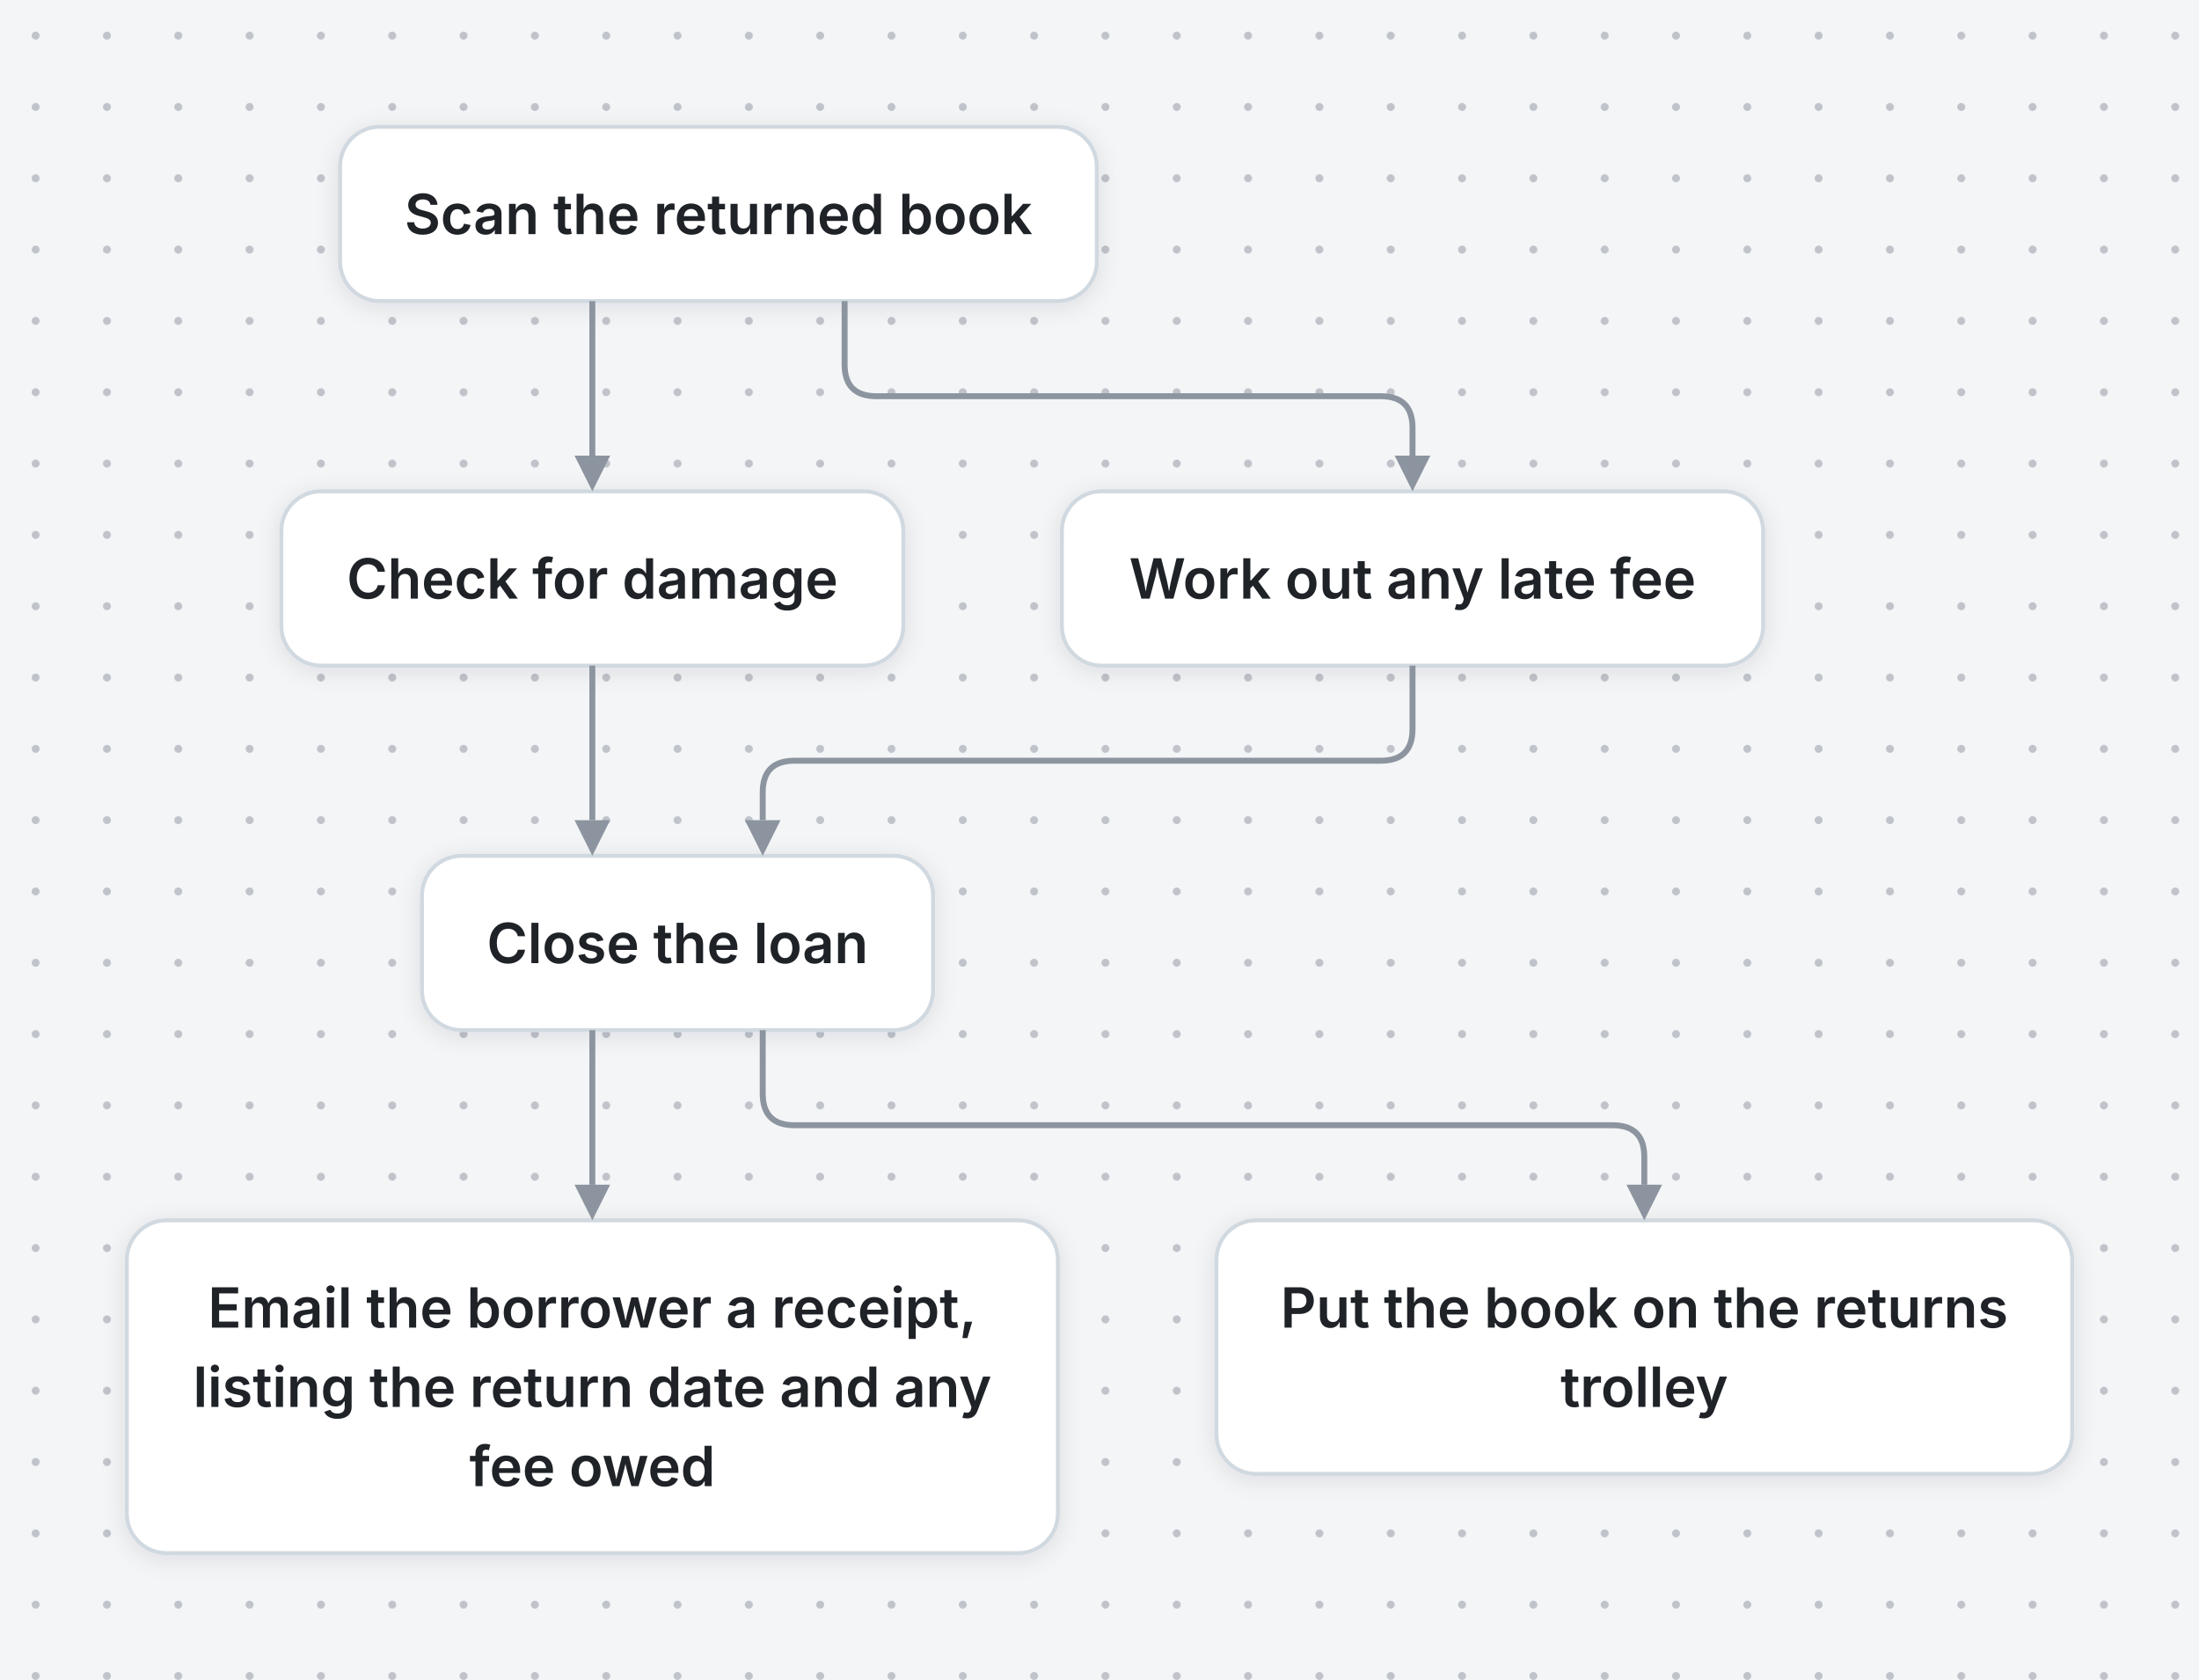
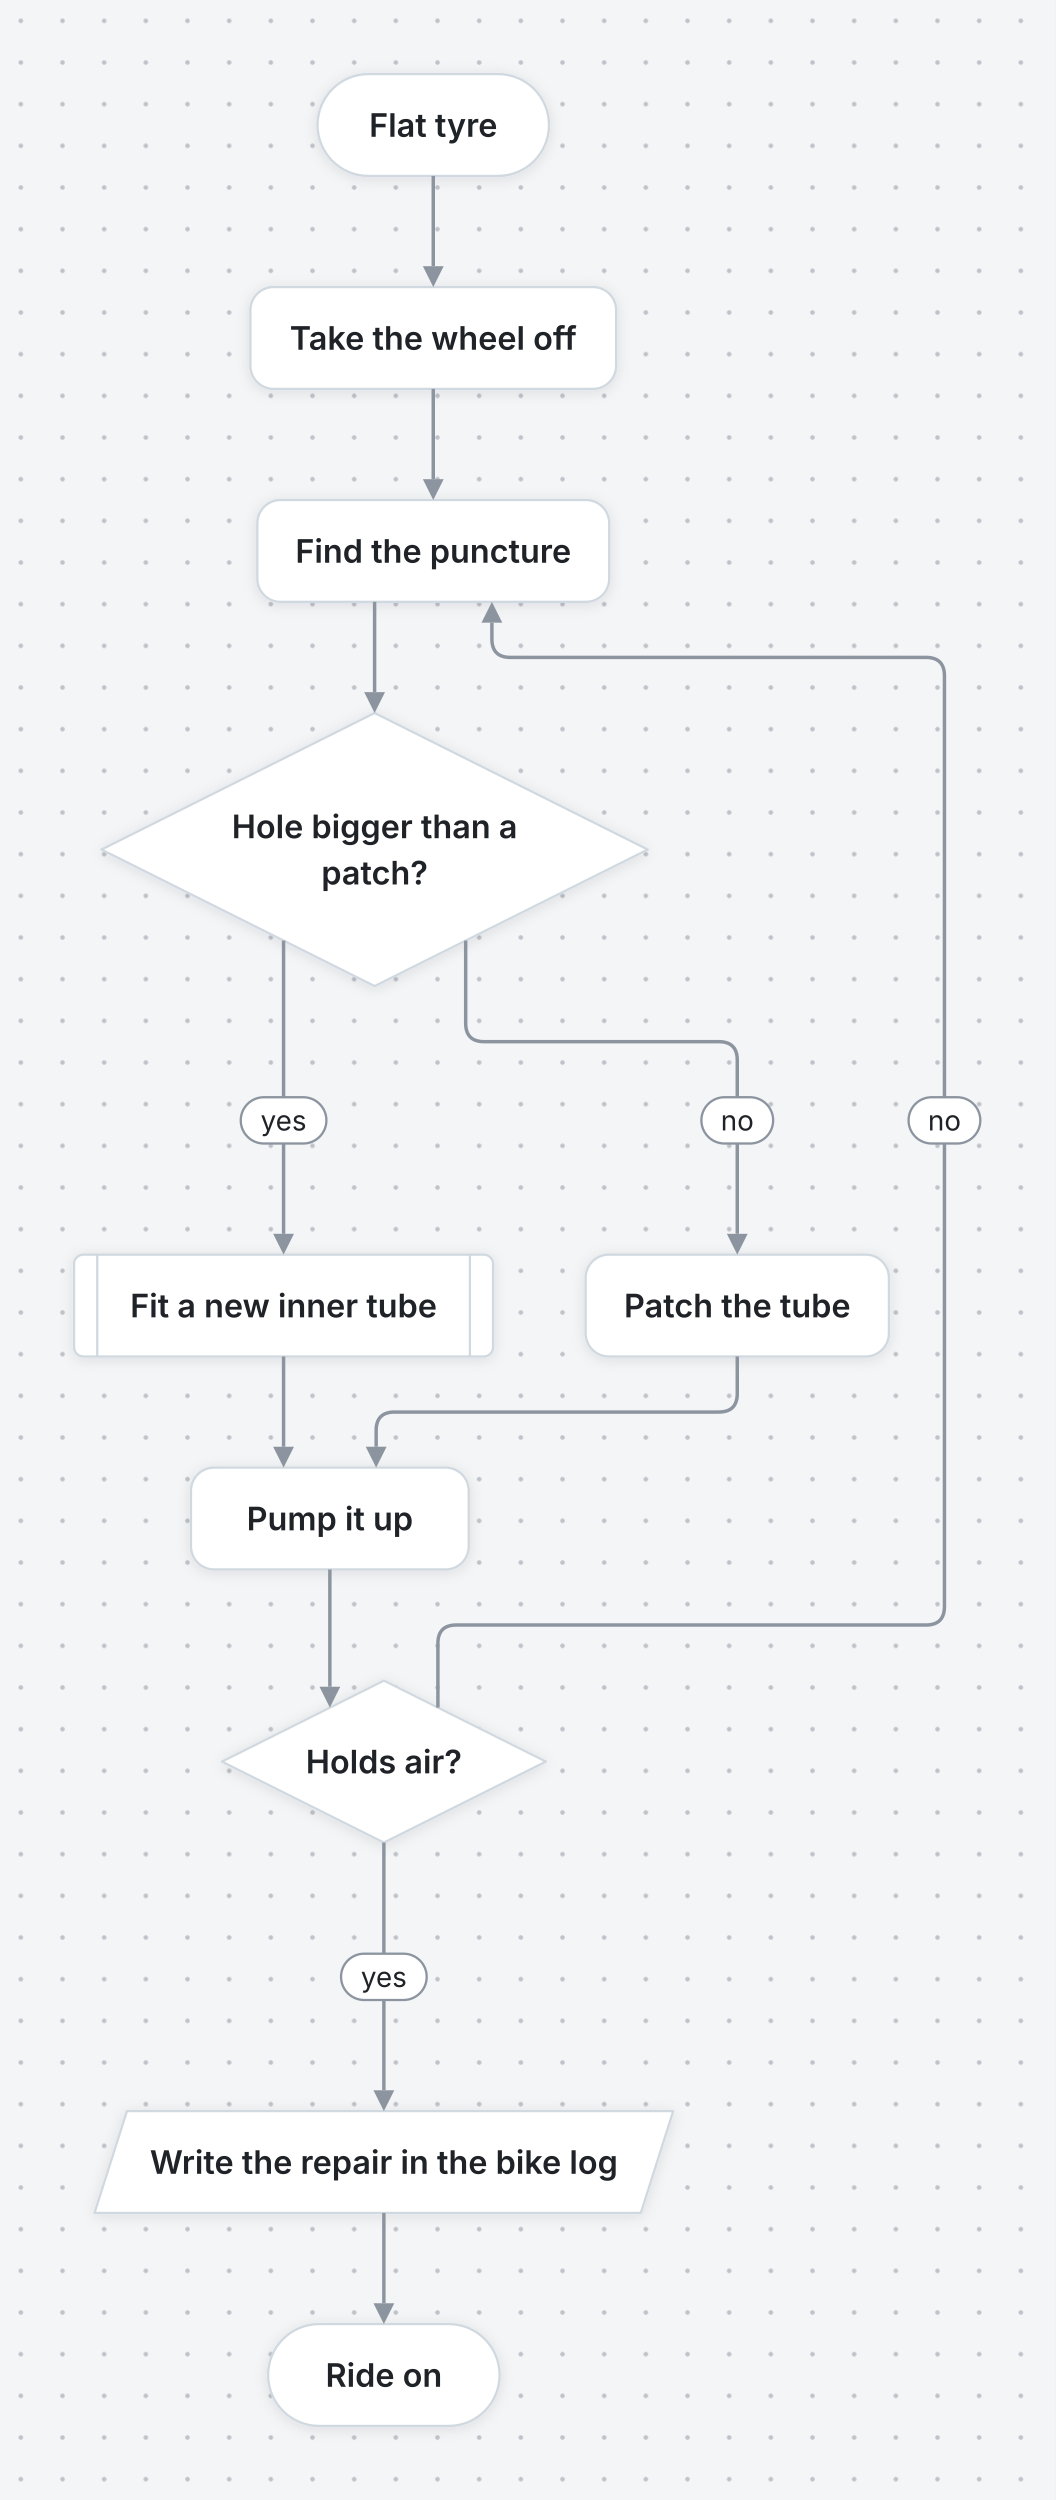
- <svg xmlns="http://www.w3.org/2000/svg" width="555" height="424" viewBox="0 0 555 424">
+ <svg xmlns="http://www.w3.org/2000/svg" width="456" height="1080" viewBox="0 0 456 1080">
  <defs>
    <pattern id="structa-grid-light" width="18" height="18" patternUnits="userSpaceOnUse">
      <circle cx="9" cy="9" r="1" fill="#8c959f" fill-opacity="0.5" />
    </pattern>
    <filter id="structa-shadow-light" x="-20%" y="-30%" width="140%" height="170%">
      <feDropShadow dx="0" dy="1" stdDeviation="3" flood-color="#1f2328" flood-opacity="0.1" />
    </filter>
  </defs>
-   <rect width="555" height="424" fill="#f4f5f7" />
-   <rect width="555" height="424" fill="url(#structa-grid-light)" />
-   <g class="card" data-id="scan" data-kind="step">
-     <rect x="85.83" y="32" width="191" height="44" rx="10" fill="#ffffff" stroke="#d1d9e0" stroke-width="1" filter="url(#structa-shadow-light)" />
-     <text x="181.33" y="59.09" font-family="Structa Inter, Inter, sans-serif" font-size="14" font-weight="600" fill="#1f2328" text-anchor="middle">Scan the returned book</text>
+   <rect width="456" height="1080" fill="#f4f5f7" />
+   <rect width="456" height="1080" fill="url(#structa-grid-light)" />
+   <g class="card" data-id="flat" data-kind="start">
+     <rect class="outline" x="137.17" y="32" width="100" height="44" rx="22" fill="#ffffff" stroke="#d1d9e0" stroke-width="1" filter="url(#structa-shadow-light)" />
+     <text x="187.17" y="59.09" font-family="Structa Inter, Inter, sans-serif" font-size="14" font-weight="600" fill="#1f2328" text-anchor="middle">Flat tyre</text>
  </g>
-   <g class="card" data-id="inspect" data-kind="step">
-     <rect x="71" y="124" width="157" height="44" rx="10" fill="#ffffff" stroke="#d1d9e0" stroke-width="1" filter="url(#structa-shadow-light)" />
-     <text x="149.5" y="151.09" font-family="Structa Inter, Inter, sans-serif" font-size="14" font-weight="600" fill="#1f2328" text-anchor="middle">Check for damage</text>
+   <g class="card" data-id="wheel" data-kind="step">
+     <rect class="outline" x="108.17" y="124" width="158" height="44" rx="10" fill="#ffffff" stroke="#d1d9e0" stroke-width="1" filter="url(#structa-shadow-light)" />
+     <text x="187.17" y="151.09" font-family="Structa Inter, Inter, sans-serif" font-size="14" font-weight="600" fill="#1f2328" text-anchor="middle">Take the wheel off</text>
  </g>
-   <g class="card" data-id="fee" data-kind="step">
-     <rect x="268" y="124" width="177" height="44" rx="10" fill="#ffffff" stroke="#d1d9e0" stroke-width="1" filter="url(#structa-shadow-light)" />
-     <text x="356.5" y="151.09" font-family="Structa Inter, Inter, sans-serif" font-size="14" font-weight="600" fill="#1f2328" text-anchor="middle">Work out any late fee</text>
+   <g class="card" data-id="find" data-kind="step">
+     <rect class="outline" x="111.17" y="216" width="152" height="44" rx="10" fill="#ffffff" stroke="#d1d9e0" stroke-width="1" filter="url(#structa-shadow-light)" />
+     <text x="187.17" y="243.09" font-family="Structa Inter, Inter, sans-serif" font-size="14" font-weight="600" fill="#1f2328" text-anchor="middle">Find the puncture</text>
  </g>
-   <g class="card" data-id="close" data-kind="step">
-     <rect x="106.5" y="216" width="129" height="44" rx="10" fill="#ffffff" stroke="#d1d9e0" stroke-width="1" filter="url(#structa-shadow-light)" />
-     <text x="171" y="243.09" font-family="Structa Inter, Inter, sans-serif" font-size="14" font-weight="600" fill="#1f2328" text-anchor="middle">Close the loan</text>
+   <g class="card" data-id="big" data-kind="decision">
+     <path class="outline" d="M161.83 308 L279.83 367 L161.83 426 L43.83 367 Z" fill="#ffffff" stroke="#d1d9e0" stroke-width="1" filter="url(#structa-shadow-light)" stroke-linejoin="round" />
+     <text x="161.83" y="362.09" font-family="Structa Inter, Inter, sans-serif" font-size="14" font-weight="600" fill="#1f2328" text-anchor="middle">Hole bigger than a</text>
+     <text x="161.83" y="382.09" font-family="Structa Inter, Inter, sans-serif" font-size="14" font-weight="600" fill="#1f2328" text-anchor="middle">patch?</text>
  </g>
-   <g class="card" data-id="receipt" data-kind="step">
-     <rect x="32" y="308" width="235" height="84" rx="10" fill="#ffffff" stroke="#d1d9e0" stroke-width="1" filter="url(#structa-shadow-light)" />
-     <text x="149.5" y="335.09" font-family="Structa Inter, Inter, sans-serif" font-size="14" font-weight="600" fill="#1f2328" text-anchor="middle">Email the borrower a receipt,</text>
-     <text x="149.5" y="355.09" font-family="Structa Inter, Inter, sans-serif" font-size="14" font-weight="600" fill="#1f2328" text-anchor="middle">listing the return date and any</text>
-     <text x="149.5" y="375.09" font-family="Structa Inter, Inter, sans-serif" font-size="14" font-weight="600" fill="#1f2328" text-anchor="middle">fee owed</text>
+   <g class="card" data-id="tube" data-kind="subprocess">
+     <rect class="outline" x="32" y="542" width="181" height="44" rx="4" fill="#ffffff" stroke="#d1d9e0" stroke-width="1" filter="url(#structa-shadow-light)" />
+     <path class="marks" d="M42 542 L42 586 M203 542 L203 586" fill="none" stroke="#d1d9e0" stroke-width="1" />
+     <text x="122.5" y="569.09" font-family="Structa Inter, Inter, sans-serif" font-size="14" font-weight="600" fill="#1f2328" text-anchor="middle">Fit a new inner tube</text>
  </g>
-   <g class="card" data-id="trolley" data-kind="step">
-     <rect x="307" y="308" width="216" height="64" rx="10" fill="#ffffff" stroke="#d1d9e0" stroke-width="1" filter="url(#structa-shadow-light)" />
-     <text x="415" y="335.09" font-family="Structa Inter, Inter, sans-serif" font-size="14" font-weight="600" fill="#1f2328" text-anchor="middle">Put the book on the returns</text>
-     <text x="415" y="355.09" font-family="Structa Inter, Inter, sans-serif" font-size="14" font-weight="600" fill="#1f2328" text-anchor="middle">trolley</text>
+   <g class="card" data-id="patch" data-kind="step">
+     <rect class="outline" x="253" y="542" width="131" height="44" rx="10" fill="#ffffff" stroke="#d1d9e0" stroke-width="1" filter="url(#structa-shadow-light)" />
+     <text x="318.5" y="569.09" font-family="Structa Inter, Inter, sans-serif" font-size="14" font-weight="600" fill="#1f2328" text-anchor="middle">Patch the tube</text>
  </g>
-   <g class="line" data-id="edges[0]" data-kind="flow" data-from="scan" data-to="inspect">
-     <path d="M149.5 76 L149.5 115" fill="none" stroke="#8c959f" stroke-width="1.5" stroke-linejoin="round" />
-     <path d="M149.5 124 L145 115 L154 115 Z" fill="#8c959f" />
+   <g class="card" data-id="pump" data-kind="step">
+     <rect class="outline" x="82.5" y="634" width="120" height="44" rx="10" fill="#ffffff" stroke="#d1d9e0" stroke-width="1" filter="url(#structa-shadow-light)" />
+     <text x="142.5" y="661.09" font-family="Structa Inter, Inter, sans-serif" font-size="14" font-weight="600" fill="#1f2328" text-anchor="middle">Pump it up</text>
  </g>
-   <g class="line" data-id="edges[1]" data-kind="flow" data-from="scan" data-to="fee">
-     <path d="M213.17 76 L213.17 92 Q213.17 100 221.17 100 L348.5 100 Q356.5 100 356.5 108 L356.5 115" fill="none" stroke="#8c959f" stroke-width="1.5" stroke-linejoin="round" />
-     <path d="M356.5 124 L352 115 L361 115 Z" fill="#8c959f" />
+   <g class="card" data-id="holds" data-kind="decision">
+     <path class="outline" d="M165.83 726 L235.83 761 L165.83 796 L95.83 761 Z" fill="#ffffff" stroke="#d1d9e0" stroke-width="1" filter="url(#structa-shadow-light)" stroke-linejoin="round" />
+     <text x="165.83" y="766.09" font-family="Structa Inter, Inter, sans-serif" font-size="14" font-weight="600" fill="#1f2328" text-anchor="middle">Holds air?</text>
  </g>
-   <g class="line" data-id="edges[2]" data-kind="flow" data-from="inspect" data-to="close">
-     <path d="M149.5 168 L149.5 207" fill="none" stroke="#8c959f" stroke-width="1.5" stroke-linejoin="round" />
-     <path d="M149.5 216 L145 207 L154 207 Z" fill="#8c959f" />
+   <g class="card" data-id="log" data-kind="io">
+     <path class="outline" d="M54.83 912 L290.83 912 L276.83 956 L40.83 956 Z" fill="#ffffff" stroke="#d1d9e0" stroke-width="1" filter="url(#structa-shadow-light)" stroke-linejoin="round" />
+     <text x="165.83" y="939.09" font-family="Structa Inter, Inter, sans-serif" font-size="14" font-weight="600" fill="#1f2328" text-anchor="middle">Write the repair in the bike log</text>
  </g>
-   <g class="line" data-id="edges[3]" data-kind="flow" data-from="fee" data-to="close">
-     <path d="M356.5 168 L356.5 184 Q356.5 192 348.5 192 L200.5 192 Q192.5 192 192.5 200 L192.5 207" fill="none" stroke="#8c959f" stroke-width="1.5" stroke-linejoin="round" />
-     <path d="M192.5 216 L188 207 L197 207 Z" fill="#8c959f" />
+   <g class="card" data-id="ride" data-kind="end">
+     <rect class="outline" x="115.83" y="1004" width="100" height="44" rx="22" fill="#ffffff" stroke="#d1d9e0" stroke-width="1" filter="url(#structa-shadow-light)" />
+     <text x="165.83" y="1031.09" font-family="Structa Inter, Inter, sans-serif" font-size="14" font-weight="600" fill="#1f2328" text-anchor="middle">Ride on</text>
  </g>
-   <g class="line" data-id="edges[4]" data-kind="flow" data-from="close" data-to="receipt">
-     <path d="M149.5 260 L149.5 299" fill="none" stroke="#8c959f" stroke-width="1.5" stroke-linejoin="round" />
-     <path d="M149.5 308 L145 299 L154 299 Z" fill="#8c959f" />
+   <g class="line" data-id="edges[0]" data-kind="flow" data-from="flat" data-to="wheel">
+     <path d="M187.17 76 L187.17 115" fill="none" stroke="#8c959f" stroke-width="1.5" stroke-linejoin="round" />
+     <path d="M187.17 124 L182.67 115 L191.67 115 Z" fill="#8c959f" />
  </g>
-   <g class="line" data-id="edges[5]" data-kind="flow" data-from="close" data-to="trolley">
-     <path d="M192.5 260 L192.5 276 Q192.5 284 200.5 284 L407 284 Q415 284 415 292 L415 299" fill="none" stroke="#8c959f" stroke-width="1.5" stroke-linejoin="round" />
-     <path d="M415 308 L410.5 299 L419.5 299 Z" fill="#8c959f" />
+   <g class="line" data-id="edges[1]" data-kind="flow" data-from="wheel" data-to="find">
+     <path d="M187.17 168 L187.17 207" fill="none" stroke="#8c959f" stroke-width="1.5" stroke-linejoin="round" />
+     <path d="M187.17 216 L182.67 207 L191.67 207 Z" fill="#8c959f" />
+   </g>
+   <g class="line" data-id="edges[2]" data-kind="flow" data-from="find" data-to="big">
+     <path d="M161.83 260 L161.83 299" fill="none" stroke="#8c959f" stroke-width="1.5" stroke-linejoin="round" />
+     <path d="M161.83 308 L157.33 299 L166.33 299 Z" fill="#8c959f" />
+   </g>
+   <g class="line" data-id="edges[3]" data-kind="flow" data-from="big" data-to="tube">
+     <path d="M122.5 406.33 L122.5 533" fill="none" stroke="#8c959f" stroke-width="1.5" stroke-linejoin="round" />
+     <path d="M122.5 542 L118 533 L127 533 Z" fill="#8c959f" />
+   </g>
+   <g class="line" data-id="edges[4]" data-kind="flow" data-from="big" data-to="patch">
+     <path d="M201.17 406.33 L201.17 442 Q201.17 450 209.17 450 L310.5 450 Q318.5 450 318.5 458 L318.5 533" fill="none" stroke="#8c959f" stroke-width="1.5" stroke-linejoin="round" />
+     <path d="M318.5 542 L314 533 L323 533 Z" fill="#8c959f" />
+   </g>
+   <g class="line" data-id="edges[5]" data-kind="flow" data-from="tube" data-to="pump">
+     <path d="M122.5 586 L122.5 625" fill="none" stroke="#8c959f" stroke-width="1.5" stroke-linejoin="round" />
+     <path d="M122.5 634 L118 625 L127 625 Z" fill="#8c959f" />
+   </g>
+   <g class="line" data-id="edges[6]" data-kind="flow" data-from="patch" data-to="pump">
+     <path d="M318.5 586 L318.5 602 Q318.5 610 310.5 610 L170.5 610 Q162.5 610 162.5 618 L162.5 625" fill="none" stroke="#8c959f" stroke-width="1.5" stroke-linejoin="round" />
+     <path d="M162.5 634 L158 625 L167 625 Z" fill="#8c959f" />
+   </g>
+   <g class="line" data-id="edges[7]" data-kind="flow" data-from="pump" data-to="holds">
+     <path d="M142.5 678 L142.5 728.67" fill="none" stroke="#8c959f" stroke-width="1.5" stroke-linejoin="round" />
+     <path d="M142.5 737.67 L138 728.67 L147 728.67 Z" fill="#8c959f" />
+   </g>
+   <g class="line" data-id="edges[8]" data-kind="flow" data-from="holds" data-to="log">
+     <path d="M165.83 796 L165.83 903" fill="none" stroke="#8c959f" stroke-width="1.5" stroke-linejoin="round" />
+     <path d="M165.83 912 L161.33 903 L170.33 903 Z" fill="#8c959f" />
+   </g>
+   <g class="line" data-id="edges[9]" data-kind="flow" data-from="holds" data-to="find">
+     <path d="M189.17 737.67 L189.17 710 Q189.17 702 197.17 702 L400 702 Q408 702 408 694 L408 292 Q408 284 400 284 L220.5 284 Q212.5 284 212.5 276 L212.5 269" fill="none" stroke="#8c959f" stroke-width="1.5" stroke-linejoin="round" />
+     <path d="M212.5 260 L217 269 L208 269 Z" fill="#8c959f" />
+   </g>
+   <g class="line" data-id="edges[10]" data-kind="flow" data-from="log" data-to="ride">
+     <path d="M165.83 956 L165.83 995" fill="none" stroke="#8c959f" stroke-width="1.5" stroke-linejoin="round" />
+     <path d="M165.83 1004 L161.33 995 L170.33 995 Z" fill="#8c959f" />
+   </g>
+   <g class="line-labels">
+     <g class="line-label" data-line="edges[3]">
+       <rect x="104" y="474" width="37" height="20" rx="10" fill="#ffffff" stroke="#8c959f" stroke-width="1" />
+       <text x="122.5" y="488.37" font-family="Structa Inter, Inter, sans-serif" font-size="12" font-weight="400" fill="#1f2328" text-anchor="middle">yes</text>
+     </g>
+     <g class="line-label" data-line="edges[4]">
+       <rect x="303" y="474" width="31" height="20" rx="10" fill="#ffffff" stroke="#8c959f" stroke-width="1" />
+       <text x="318.5" y="488.37" font-family="Structa Inter, Inter, sans-serif" font-size="12" font-weight="400" fill="#1f2328" text-anchor="middle">no</text>
+     </g>
+     <g class="line-label" data-line="edges[8]">
+       <rect x="147.33" y="844" width="37" height="20" rx="10" fill="#ffffff" stroke="#8c959f" stroke-width="1" />
+       <text x="165.83" y="858.37" font-family="Structa Inter, Inter, sans-serif" font-size="12" font-weight="400" fill="#1f2328" text-anchor="middle">yes</text>
+     </g>
+     <g class="line-label" data-line="edges[9]">
+       <rect x="392.5" y="474" width="31" height="20" rx="10" fill="#ffffff" stroke="#8c959f" stroke-width="1" />
+       <text x="408" y="488.37" font-family="Structa Inter, Inter, sans-serif" font-size="12" font-weight="400" fill="#1f2328" text-anchor="middle">no</text>
+     </g>
  </g>
</svg>
